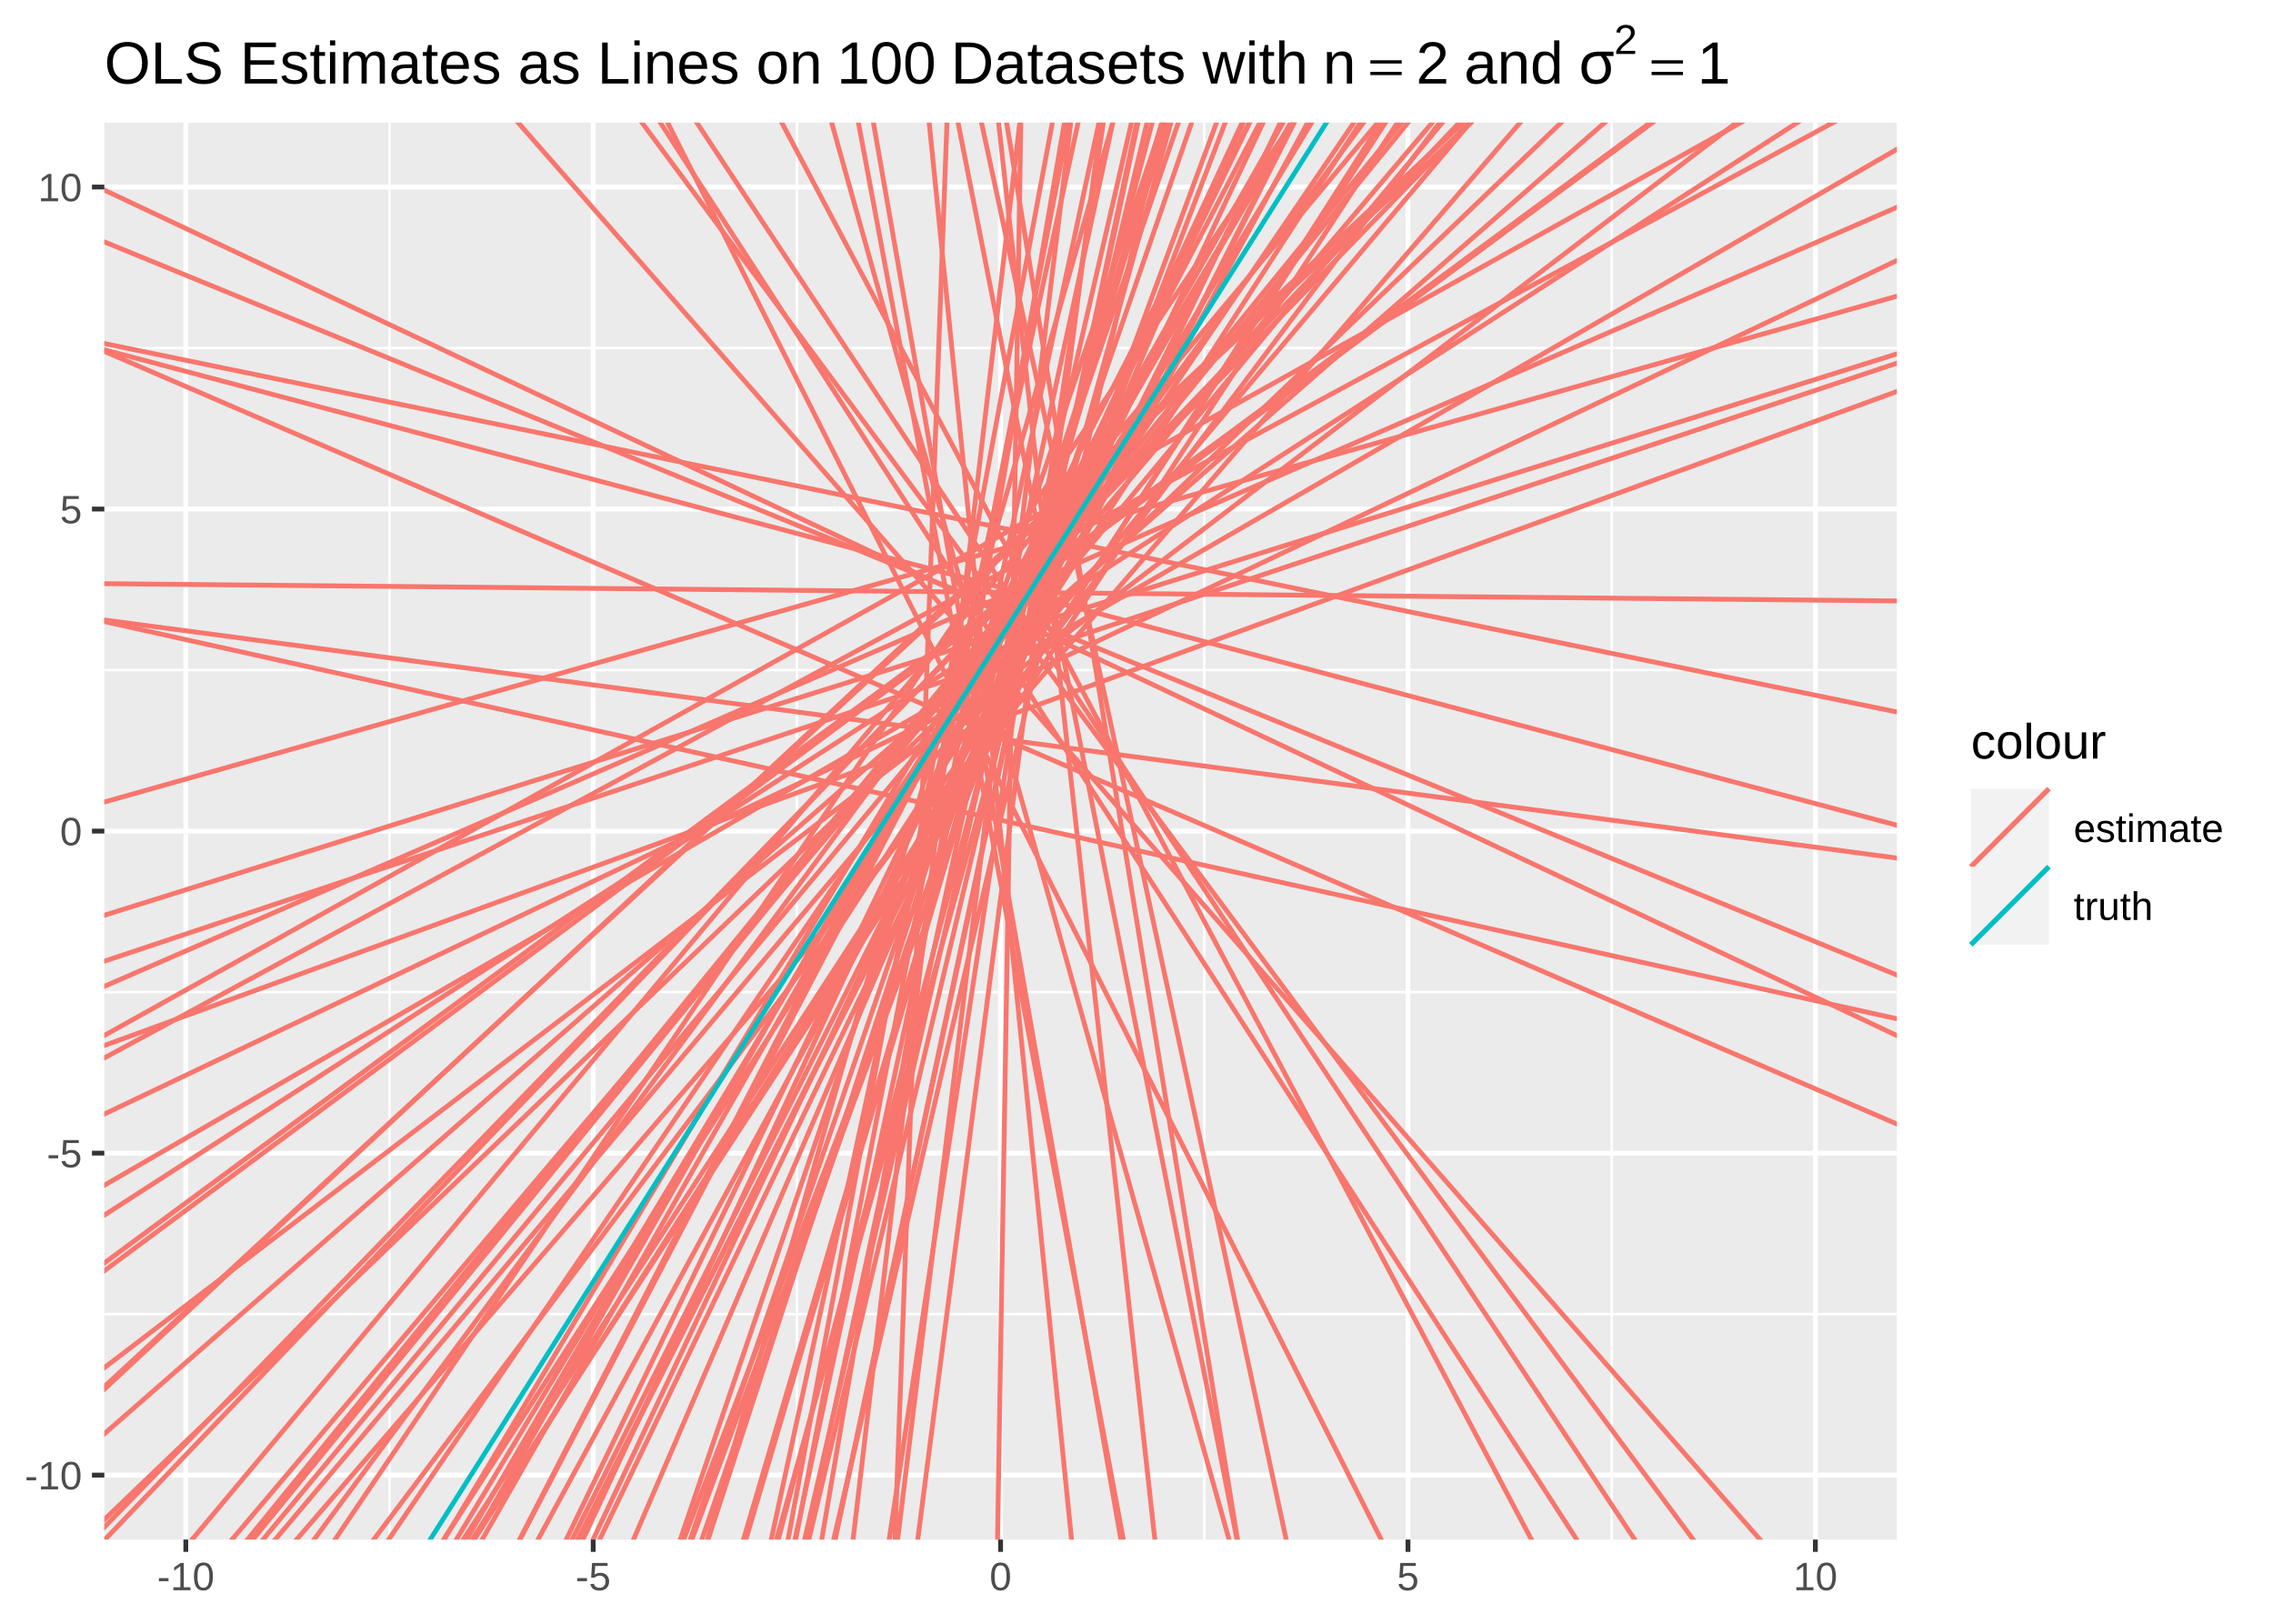
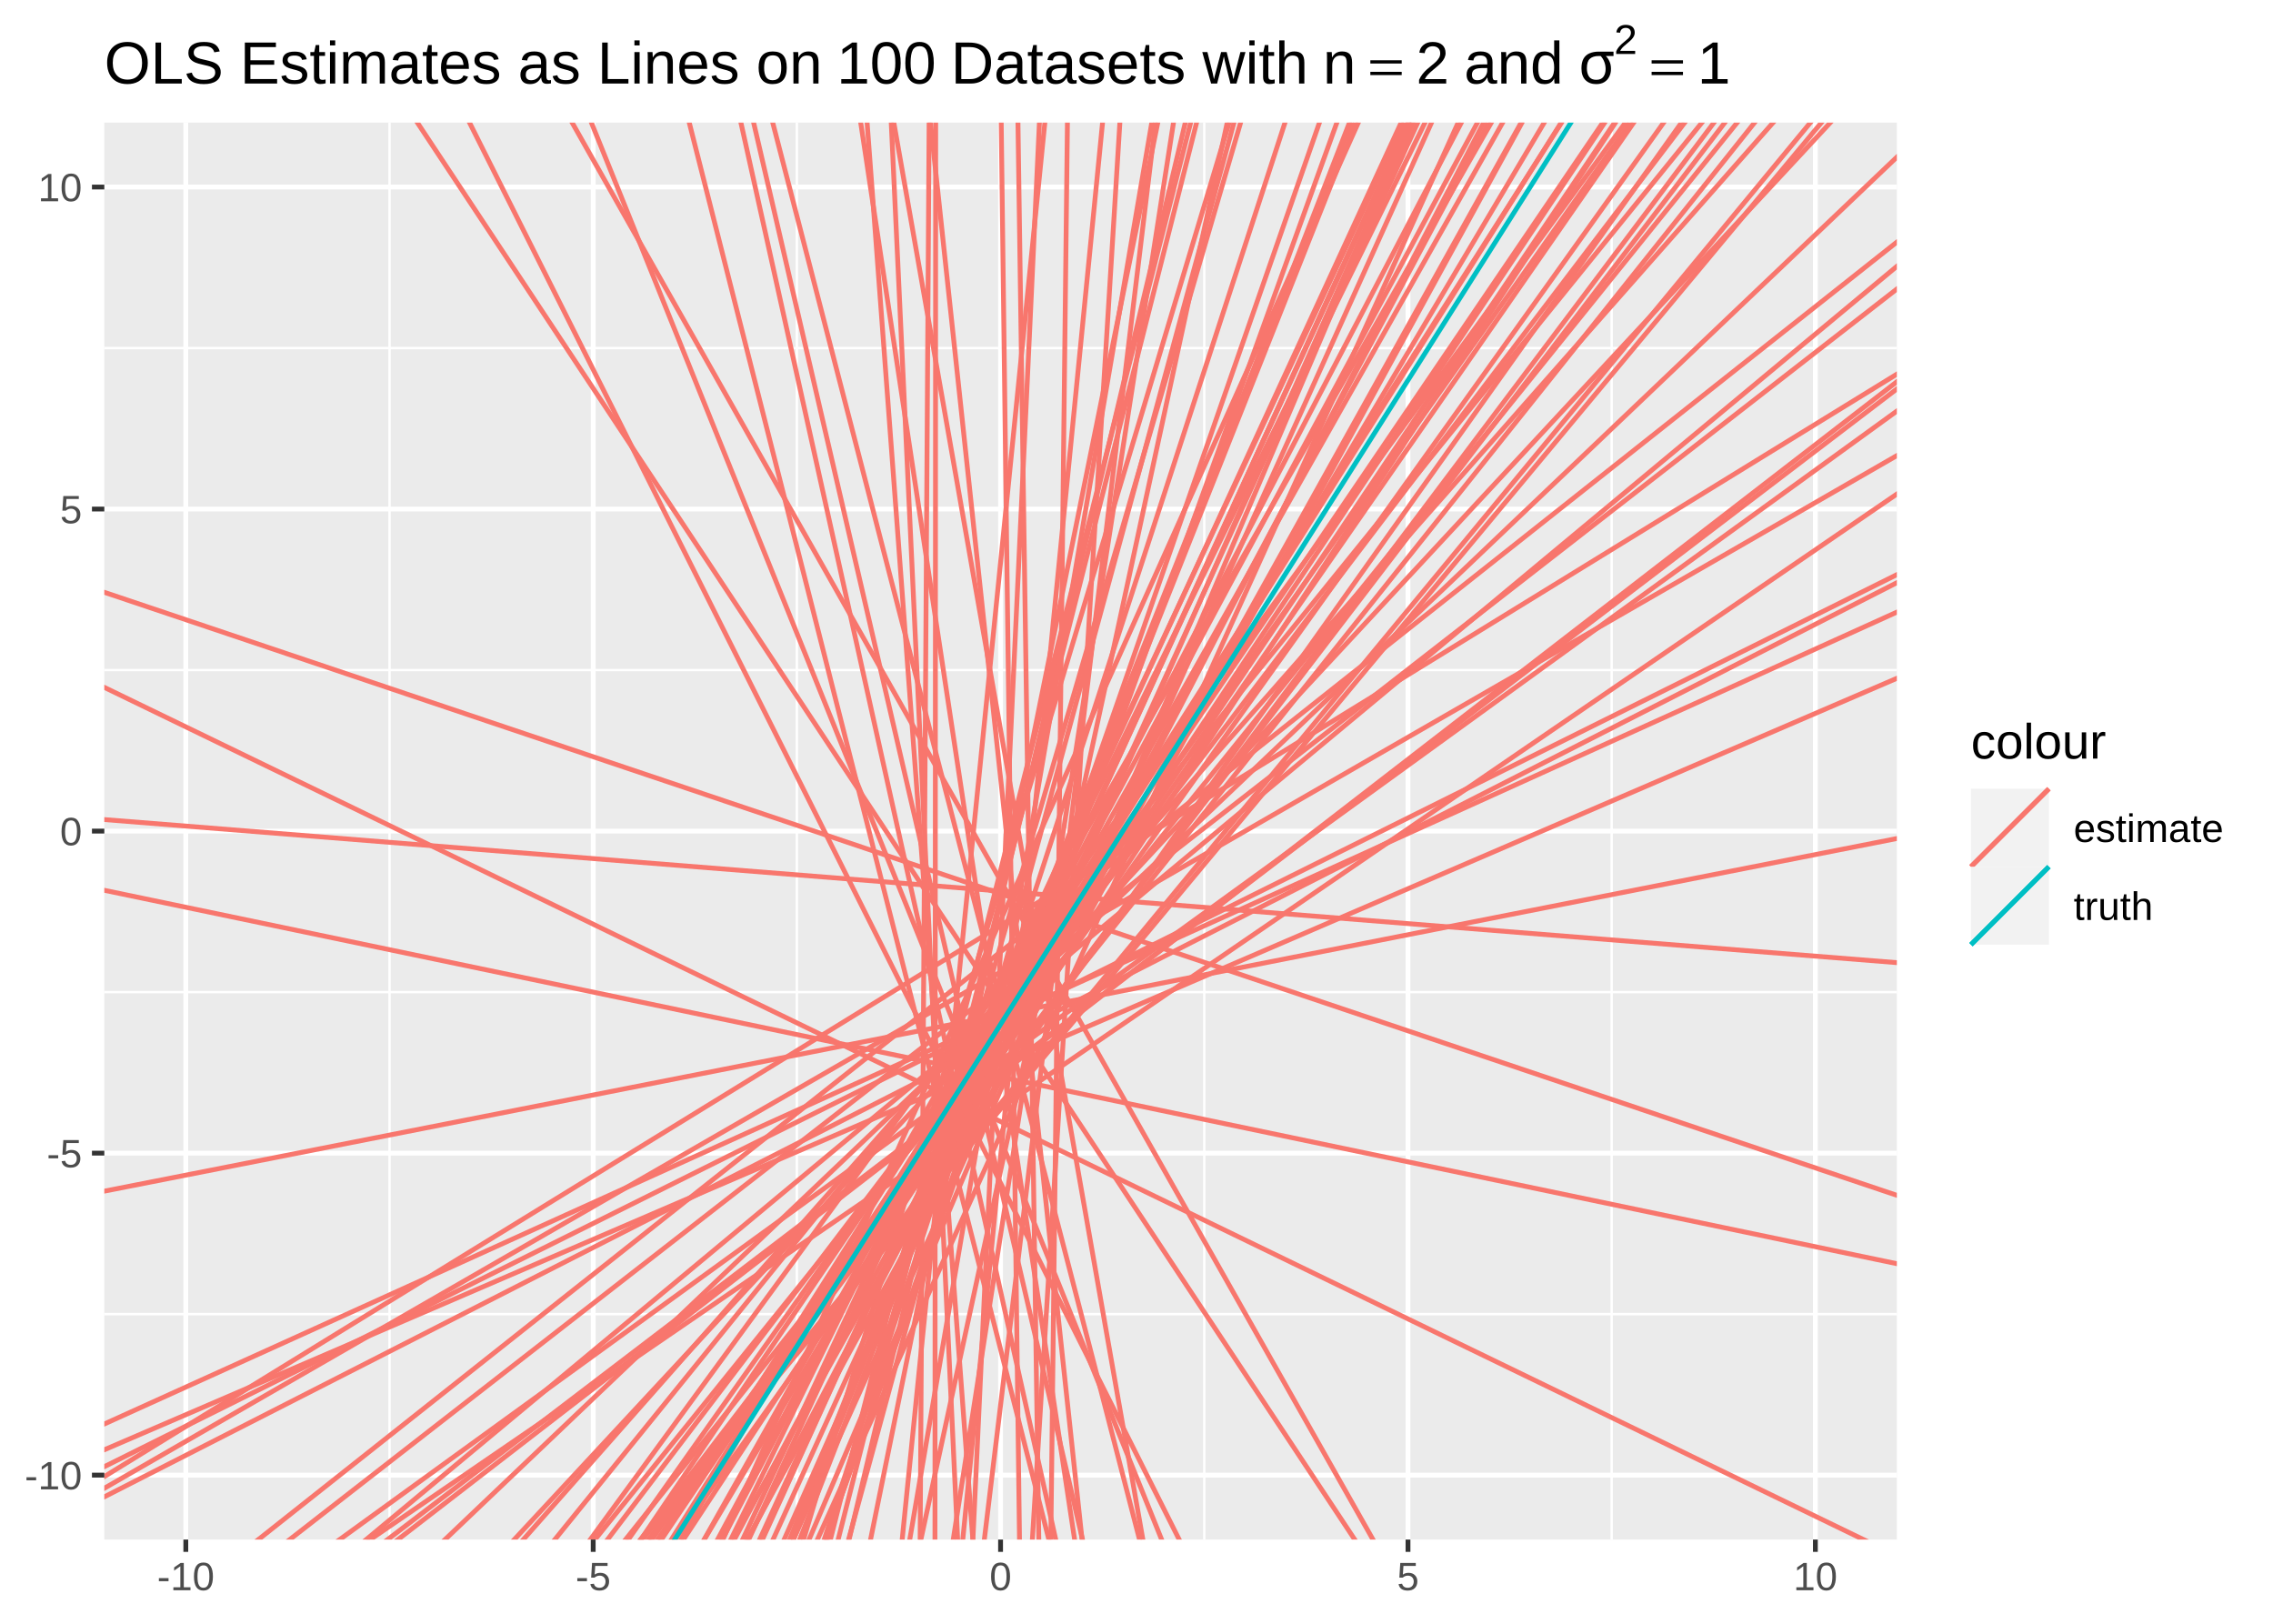
<svg xmlns="http://www.w3.org/2000/svg" class="svglite" width="504.00pt" height="360.00pt" viewBox="0 0 504.00 360.00">
  <defs>
    <style type="text/css">
    .svglite line, .svglite polyline, .svglite polygon, .svglite path, .svglite rect, .svglite circle {
      fill: none;
      stroke: #000000;
      stroke-linecap: round;
      stroke-linejoin: round;
      stroke-miterlimit: 10.00;
    }
    .svglite text {
      white-space: pre;
    }
  </style>
  </defs>
  <rect width="100%" height="100%" style="stroke: none; fill: #FFFFFF;" />
  <defs>
    <clipPath id="cpMC4wMHw1MDQuMDB8MC4wMHwzNjAuMDA=">
      <rect x="0.00" y="0.00" width="504.00" height="360.00" />
    </clipPath>
  </defs>
  <g clip-path="url(#cpMC4wMHw1MDQuMDB8MC4wMHwzNjAuMDA=)">
    <rect x="0" y="0" width="504.00" height="360.00" style="stroke-width: 1.07; stroke: #FFFFFF; fill: #FFFFFF;" />
  </g>
  <defs>
    <clipPath id="cpMjMuMTN8NDIwLjU5fDI3LjE5fDM0MS4zMw==">
      <rect x="23.13" y="27.19" width="397.46" height="314.14" />
    </clipPath>
  </defs>
  <g clip-path="url(#cpMjMuMTN8NDIwLjU5fDI3LjE5fDM0MS4zMw==)">
    <rect x="23.13" y="27.19" width="397.46" height="314.14" style="stroke-width: 1.07; stroke: none; fill: #EBEBEB;" />
    <polyline points="23.13,291.35 420.59,291.35 " style="stroke-width: 0.53; stroke: #FFFFFF; stroke-linecap: butt;" />
    <polyline points="23.13,219.96 420.59,219.96 " style="stroke-width: 0.53; stroke: #FFFFFF; stroke-linecap: butt;" />
    <polyline points="23.13,148.56 420.59,148.56 " style="stroke-width: 0.53; stroke: #FFFFFF; stroke-linecap: butt;" />
    <polyline points="23.13,77.17 420.59,77.17 " style="stroke-width: 0.53; stroke: #FFFFFF; stroke-linecap: butt;" />
    <polyline points="86.37,341.33 86.37,27.19 " style="stroke-width: 0.53; stroke: #FFFFFF; stroke-linecap: butt;" />
    <polyline points="176.70,341.33 176.70,27.19 " style="stroke-width: 0.53; stroke: #FFFFFF; stroke-linecap: butt;" />
    <polyline points="267.03,341.33 267.03,27.19 " style="stroke-width: 0.53; stroke: #FFFFFF; stroke-linecap: butt;" />
    <polyline points="357.36,341.33 357.36,27.19 " style="stroke-width: 0.53; stroke: #FFFFFF; stroke-linecap: butt;" />
    <polyline points="23.13,327.05 420.59,327.05 " style="stroke-width: 1.07; stroke: #FFFFFF; stroke-linecap: butt;" />
    <polyline points="23.13,255.66 420.59,255.66 " style="stroke-width: 1.07; stroke: #FFFFFF; stroke-linecap: butt;" />
    <polyline points="23.13,184.26 420.59,184.26 " style="stroke-width: 1.07; stroke: #FFFFFF; stroke-linecap: butt;" />
    <polyline points="23.13,112.86 420.59,112.86 " style="stroke-width: 1.07; stroke: #FFFFFF; stroke-linecap: butt;" />
    <polyline points="23.13,41.47 420.59,41.47 " style="stroke-width: 1.07; stroke: #FFFFFF; stroke-linecap: butt;" />
    <polyline points="41.20,341.33 41.20,27.19 " style="stroke-width: 1.07; stroke: #FFFFFF; stroke-linecap: butt;" />
    <polyline points="131.53,341.33 131.53,27.19 " style="stroke-width: 1.07; stroke: #FFFFFF; stroke-linecap: butt;" />
    <polyline points="221.86,341.33 221.86,27.19 " style="stroke-width: 1.07; stroke: #FFFFFF; stroke-linecap: butt;" />
    <polyline points="312.20,341.33 312.20,27.19 " style="stroke-width: 1.07; stroke: #FFFFFF; stroke-linecap: butt;" />
    <polyline points="402.53,341.33 402.53,27.19 " style="stroke-width: 1.07; stroke: #FFFFFF; stroke-linecap: butt;" />
-     <line x1="-59.27" y1="2376.00" x2="507.93" y2="-2016.00" style="stroke-width: 1.07; stroke: #F8766D; stroke-linecap: butt;" />
-     <line x1="-50.30" y1="2376.00" x2="466.58" y2="-2016.00" style="stroke-width: 1.07; stroke: #F8766D; stroke-linecap: butt;" />
-     <line x1="-374.33" y1="1335.83" x2="818.05" y2="-1023.74" style="stroke-width: 1.07; stroke: #F8766D; stroke-linecap: butt;" />
-     <line x1="-374.33" y1="2304.66" x2="818.05" y2="-1978.93" style="stroke-width: 1.07; stroke: #F8766D; stroke-linecap: butt;" />
-     <line x1="-374.33" y1="-5.52" x2="818.05" y2="239.54" style="stroke-width: 1.07; stroke: #F8766D; stroke-linecap: butt;" />
-     <line x1="-374.33" y1="1071.88" x2="818.05" y2="-770.93" style="stroke-width: 1.07; stroke: #F8766D; stroke-linecap: butt;" />
-     <line x1="-374.33" y1="747.49" x2="818.05" y2="-479.20" style="stroke-width: 1.07; stroke: #F8766D; stroke-linecap: butt;" />
-     <line x1="-3.94" y1="-2016.00" x2="480.49" y2="2376.00" style="stroke-width: 1.07; stroke: #F8766D; stroke-linecap: butt;" />
-     <line x1="-374.33" y1="1250.00" x2="818.05" y2="-944.94" style="stroke-width: 1.07; stroke: #F8766D; stroke-linecap: butt;" />
-     <line x1="-374.33" y1="1005.35" x2="818.05" y2="-759.53" style="stroke-width: 1.07; stroke: #F8766D; stroke-linecap: butt;" />
-     <line x1="-374.33" y1="861.06" x2="818.05" y2="-571.33" style="stroke-width: 1.07; stroke: #F8766D; stroke-linecap: butt;" />
-     <line x1="-374.33" y1="1397.30" x2="818.05" y2="-1084.69" style="stroke-width: 1.07; stroke: #F8766D; stroke-linecap: butt;" />
-     <line x1="-374.33" y1="1159.57" x2="818.05" y2="-882.58" style="stroke-width: 1.07; stroke: #F8766D; stroke-linecap: butt;" />
-     <line x1="-248.33" y1="2376.00" x2="687.33" y2="-2016.00" style="stroke-width: 1.07; stroke: #F8766D; stroke-linecap: butt;" />
-     <line x1="-374.33" y1="449.59" x2="818.05" y2="-195.50" style="stroke-width: 1.07; stroke: #F8766D; stroke-linecap: butt;" />
-     <line x1="-374.33" y1="-1009.93" x2="818.05" y2="1357.45" style="stroke-width: 1.07; stroke: #F8766D; stroke-linecap: butt;" />
-     <line x1="-374.33" y1="1129.54" x2="818.05" y2="-858.28" style="stroke-width: 1.07; stroke: #F8766D; stroke-linecap: butt;" />
-     <line x1="-374.33" y1="940.68" x2="818.05" y2="-669.02" style="stroke-width: 1.07; stroke: #F8766D; stroke-linecap: butt;" />
-     <line x1="-374.33" y1="678.42" x2="818.05" y2="-432.81" style="stroke-width: 1.07; stroke: #F8766D; stroke-linecap: butt;" />
-     <line x1="-374.33" y1="84.67" x2="818.05" y2="243.02" style="stroke-width: 1.07; stroke: #F8766D; stroke-linecap: butt;" />
-     <line x1="-374.33" y1="2198.25" x2="818.05" y2="-1969.98" style="stroke-width: 1.07; stroke: #F8766D; stroke-linecap: butt;" />
-     <line x1="-374.33" y1="573.20" x2="818.05" y2="-306.32" style="stroke-width: 1.07; stroke: #F8766D; stroke-linecap: butt;" />
-     <line x1="-374.33" y1="1291.77" x2="818.05" y2="-1023.26" style="stroke-width: 1.07; stroke: #F8766D; stroke-linecap: butt;" />
-     <line x1="-221.72" y1="-2016.00" x2="722.71" y2="2376.00" style="stroke-width: 1.07; stroke: #F8766D; stroke-linecap: butt;" />
-     <line x1="-374.33" y1="839.51" x2="818.05" y2="-585.27" style="stroke-width: 1.07; stroke: #F8766D; stroke-linecap: butt;" />
-     <line x1="-374.33" y1="1410.86" x2="818.05" y2="-1110.27" style="stroke-width: 1.07; stroke: #F8766D; stroke-linecap: butt;" />
-     <line x1="-269.71" y1="2376.00" x2="681.62" y2="-2016.00" style="stroke-width: 1.07; stroke: #F8766D; stroke-linecap: butt;" />
-     <line x1="-374.33" y1="1074.21" x2="818.05" y2="-757.62" style="stroke-width: 1.07; stroke: #F8766D; stroke-linecap: butt;" />
-     <line x1="-374.33" y1="49.74" x2="818.05" y2="313.94" style="stroke-width: 1.07; stroke: #F8766D; stroke-linecap: butt;" />
-     <line x1="-374.33" y1="949.06" x2="818.05" y2="-635.88" style="stroke-width: 1.07; stroke: #F8766D; stroke-linecap: butt;" />
-     <line x1="-110.39" y1="2376.00" x2="553.48" y2="-2016.00" style="stroke-width: 1.07; stroke: #F8766D; stroke-linecap: butt;" />
-     <line x1="-49.48" y1="2376.00" x2="486.98" y2="-2016.00" style="stroke-width: 1.07; stroke: #F8766D; stroke-linecap: butt;" />
-     <line x1="-374.33" y1="675.01" x2="818.05" y2="-427.69" style="stroke-width: 1.07; stroke: #F8766D; stroke-linecap: butt;" />
-     <line x1="-374.33" y1="-27.87" x2="818.05" y2="288.37" style="stroke-width: 1.07; stroke: #F8766D; stroke-linecap: butt;" />
-     <line x1="-374.33" y1="1874.03" x2="818.05" y2="-1574.57" style="stroke-width: 1.07; stroke: #F8766D; stroke-linecap: butt;" />
-     <line x1="-374.33" y1="492.47" x2="818.05" y2="-196.59" style="stroke-width: 1.07; stroke: #F8766D; stroke-linecap: butt;" />
-     <line x1="-261.45" y1="2376.00" x2="688.81" y2="-2016.00" style="stroke-width: 1.07; stroke: #F8766D; stroke-linecap: butt;" />
-     <line x1="-374.33" y1="857.49" x2="818.05" y2="-556.17" style="stroke-width: 1.07; stroke: #F8766D; stroke-linecap: butt;" />
-     <line x1="-374.33" y1="345.69" x2="818.05" y2="-52.07" style="stroke-width: 1.07; stroke: #F8766D; stroke-linecap: butt;" />
-     <line x1="-215.61" y1="2376.00" x2="630.65" y2="-2016.00" style="stroke-width: 1.07; stroke: #F8766D; stroke-linecap: butt;" />
-     <line x1="-374.33" y1="1717.16" x2="818.05" y2="-1402.17" style="stroke-width: 1.07; stroke: #F8766D; stroke-linecap: butt;" />
-     <line x1="-374.33" y1="-145.31" x2="818.05" y2="417.04" style="stroke-width: 1.07; stroke: #F8766D; stroke-linecap: butt;" />
-     <line x1="-374.33" y1="1872.29" x2="818.05" y2="-1589.05" style="stroke-width: 1.07; stroke: #F8766D; stroke-linecap: butt;" />
-     <line x1="-374.33" y1="1975.88" x2="818.05" y2="-1692.26" style="stroke-width: 1.07; stroke: #F8766D; stroke-linecap: butt;" />
-     <line x1="-374.33" y1="-93.40" x2="818.05" y2="420.50" style="stroke-width: 1.07; stroke: #F8766D; stroke-linecap: butt;" />
-     <line x1="-374.33" y1="1883.36" x2="818.05" y2="-1617.72" style="stroke-width: 1.07; stroke: #F8766D; stroke-linecap: butt;" />
-     <line x1="-374.33" y1="451.28" x2="818.05" y2="-213.82" style="stroke-width: 1.07; stroke: #F8766D; stroke-linecap: butt;" />
-     <line x1="-249.74" y1="2376.00" x2="689.07" y2="-2016.00" style="stroke-width: 1.07; stroke: #F8766D; stroke-linecap: butt;" />
-     <line x1="-374.33" y1="-669.17" x2="818.05" y2="937.87" style="stroke-width: 1.07; stroke: #F8766D; stroke-linecap: butt;" />
-     <line x1="-374.33" y1="525.89" x2="818.05" y2="-243.54" style="stroke-width: 1.07; stroke: #F8766D; stroke-linecap: butt;" />
-     <line x1="-204.85" y1="2376.00" x2="614.52" y2="-2016.00" style="stroke-width: 1.07; stroke: #F8766D; stroke-linecap: butt;" />
-     <line x1="-374.33" y1="576.49" x2="818.05" y2="-307.73" style="stroke-width: 1.07; stroke: #F8766D; stroke-linecap: butt;" />
-     <line x1="-364.41" y1="2376.00" x2="794.71" y2="-2016.00" style="stroke-width: 1.07; stroke: #F8766D; stroke-linecap: butt;" />
-     <line x1="-374.33" y1="1278.85" x2="818.05" y2="-1004.31" style="stroke-width: 1.07; stroke: #F8766D; stroke-linecap: butt;" />
-     <line x1="-290.99" y1="2376.00" x2="722.26" y2="-2016.00" style="stroke-width: 1.07; stroke: #F8766D; stroke-linecap: butt;" />
-     <line x1="-286.53" y1="2376.00" x2="731.00" y2="-2016.00" style="stroke-width: 1.07; stroke: #F8766D; stroke-linecap: butt;" />
-     <line x1="-374.33" y1="869.19" x2="818.05" y2="-593.22" style="stroke-width: 1.07; stroke: #F8766D; stroke-linecap: butt;" />
-     <line x1="-374.33" y1="868.16" x2="818.05" y2="-595.41" style="stroke-width: 1.07; stroke: #F8766D; stroke-linecap: butt;" />
-     <line x1="-374.33" y1="718.01" x2="818.05" y2="-425.28" style="stroke-width: 1.07; stroke: #F8766D; stroke-linecap: butt;" />
-     <line x1="-374.33" y1="1766.40" x2="818.05" y2="-1453.38" style="stroke-width: 1.07; stroke: #F8766D; stroke-linecap: butt;" />
-     <line x1="-374.33" y1="1537.50" x2="818.05" y2="-1233.06" style="stroke-width: 1.07; stroke: #F8766D; stroke-linecap: butt;" />
-     <line x1="-374.33" y1="-771.73" x2="818.05" y2="1029.60" style="stroke-width: 1.07; stroke: #F8766D; stroke-linecap: butt;" />
-     <line x1="-374.33" y1="327.39" x2="818.05" y2="-46.00" style="stroke-width: 1.07; stroke: #F8766D; stroke-linecap: butt;" />
-     <line x1="123.67" y1="2376.00" x2="285.05" y2="-2016.00" style="stroke-width: 1.07; stroke: #F8766D; stroke-linecap: butt;" />
-     <line x1="-189.79" y1="-2016.00" x2="674.82" y2="2376.00" style="stroke-width: 1.07; stroke: #F8766D; stroke-linecap: butt;" />
-     <line x1="-374.33" y1="1377.70" x2="818.05" y2="-1094.32" style="stroke-width: 1.07; stroke: #F8766D; stroke-linecap: butt;" />
-     <line x1="-260.32" y1="2376.00" x2="682.09" y2="-2016.00" style="stroke-width: 1.07; stroke: #F8766D; stroke-linecap: butt;" />
-     <line x1="-374.33" y1="665.21" x2="818.05" y2="-376.75" style="stroke-width: 1.07; stroke: #F8766D; stroke-linecap: butt;" />
-     <line x1="-374.33" y1="-777.94" x2="818.05" y2="1065.58" style="stroke-width: 1.07; stroke: #F8766D; stroke-linecap: butt;" />
-     <line x1="-374.33" y1="843.91" x2="818.05" y2="-563.58" style="stroke-width: 1.07; stroke: #F8766D; stroke-linecap: butt;" />
-     <line x1="-374.33" y1="289.97" x2="818.05" y2="-46.48" style="stroke-width: 1.07; stroke: #F8766D; stroke-linecap: butt;" />
-     <line x1="-109.73" y1="-2016.00" x2="605.95" y2="2376.00" style="stroke-width: 1.07; stroke: #F8766D; stroke-linecap: butt;" />
-     <line x1="-374.33" y1="1180.49" x2="818.05" y2="-906.79" style="stroke-width: 1.07; stroke: #F8766D; stroke-linecap: butt;" />
-     <line x1="-374.33" y1="1341.88" x2="818.05" y2="-1038.51" style="stroke-width: 1.07; stroke: #F8766D; stroke-linecap: butt;" />
-     <line x1="-374.33" y1="125.58" x2="818.05" y2="137.06" style="stroke-width: 1.07; stroke: #F8766D; stroke-linecap: butt;" />
-     <line x1="-163.19" y1="-2016.00" x2="603.90" y2="2376.00" style="stroke-width: 1.07; stroke: #F8766D; stroke-linecap: butt;" />
-     <line x1="0.77" y1="-2016.00" x2="442.00" y2="2376.00" style="stroke-width: 1.07; stroke: #F8766D; stroke-linecap: butt;" />
-     <line x1="-374.33" y1="436.23" x2="818.05" y2="-131.47" style="stroke-width: 1.07; stroke: #F8766D; stroke-linecap: butt;" />
-     <line x1="-374.33" y1="757.25" x2="818.05" y2="-490.06" style="stroke-width: 1.07; stroke: #F8766D; stroke-linecap: butt;" />
-     <line x1="-166.34" y1="2376.00" x2="586.02" y2="-2016.00" style="stroke-width: 1.07; stroke: #F8766D; stroke-linecap: butt;" />
-     <line x1="-374.33" y1="2167.38" x2="818.05" y2="-1870.84" style="stroke-width: 1.07; stroke: #F8766D; stroke-linecap: butt;" />
-     <line x1="-374.33" y1="-530.95" x2="818.05" y2="829.40" style="stroke-width: 1.07; stroke: #F8766D; stroke-linecap: butt;" />
-     <line x1="-374.33" y1="2165.60" x2="818.05" y2="-1864.73" style="stroke-width: 1.07; stroke: #F8766D; stroke-linecap: butt;" />
-     <line x1="-374.33" y1="1074.51" x2="818.05" y2="-750.70" style="stroke-width: 1.07; stroke: #F8766D; stroke-linecap: butt;" />
-     <line x1="-191.68" y1="-2016.00" x2="629.51" y2="2376.00" style="stroke-width: 1.07; stroke: #F8766D; stroke-linecap: butt;" />
-     <line x1="-374.33" y1="1423.77" x2="818.05" y2="-1139.19" style="stroke-width: 1.07; stroke: #F8766D; stroke-linecap: butt;" />
-     <line x1="-374.33" y1="1184.57" x2="818.05" y2="-904.69" style="stroke-width: 1.07; stroke: #F8766D; stroke-linecap: butt;" />
-     <line x1="-374.33" y1="1017.26" x2="818.05" y2="-732.91" style="stroke-width: 1.07; stroke: #F8766D; stroke-linecap: butt;" />
-     <line x1="-374.33" y1="1336.43" x2="818.05" y2="-1025.17" style="stroke-width: 1.07; stroke: #F8766D; stroke-linecap: butt;" />
-     <line x1="-374.33" y1="391.40" x2="818.05" y2="-126.75" style="stroke-width: 1.07; stroke: #F8766D; stroke-linecap: butt;" />
-     <line x1="187.75" y1="2376.00" x2="259.93" y2="-2016.00" style="stroke-width: 1.07; stroke: #F8766D; stroke-linecap: butt;" />
-     <line x1="-374.33" y1="1129.00" x2="818.05" y2="-846.11" style="stroke-width: 1.07; stroke: #F8766D; stroke-linecap: butt;" />
-     <line x1="-374.33" y1="-108.92" x2="818.05" y2="378.72" style="stroke-width: 1.07; stroke: #F8766D; stroke-linecap: butt;" />
-     <line x1="-374.33" y1="1090.74" x2="818.05" y2="-772.82" style="stroke-width: 1.07; stroke: #F8766D; stroke-linecap: butt;" />
-     <line x1="-374.33" y1="606.42" x2="818.05" y2="-303.12" style="stroke-width: 1.07; stroke: #F8766D; stroke-linecap: butt;" />
-     <line x1="-374.33" y1="-1964.76" x2="818.05" y2="2286.20" style="stroke-width: 1.07; stroke: #F8766D; stroke-linecap: butt;" />
-     <line x1="-374.33" y1="850.93" x2="818.05" y2="-529.77" style="stroke-width: 1.07; stroke: #F8766D; stroke-linecap: butt;" />
-     <line x1="-374.33" y1="-1007.85" x2="818.05" y2="1245.61" style="stroke-width: 1.07; stroke: #F8766D; stroke-linecap: butt;" />
-     <line x1="-374.33" y1="376.80" x2="818.05" y2="-58.20" style="stroke-width: 1.07; stroke: #F8766D; stroke-linecap: butt;" />
-     <line x1="-306.36" y1="2376.00" x2="742.07" y2="-2016.00" style="stroke-width: 1.07; stroke: #F8766D; stroke-linecap: butt;" />
-     <line x1="-374.33" y1="1083.85" x2="818.05" y2="-801.01" style="stroke-width: 1.07; stroke: #00BFC4; stroke-linecap: butt;" />
+     <line x1="-374.33" y1="495.71" x2="818.05" y2="-44.28" style="stroke-width: 1.07; stroke: #F8766D; stroke-linecap: butt;" />
+     <line x1="-374.33" y1="-40.12" x2="818.05" y2="537.44" style="stroke-width: 1.07; stroke: #F8766D; stroke-linecap: butt;" />
+     <line x1="-374.33" y1="966.63" x2="818.05" y2="-477.36" style="stroke-width: 1.07; stroke: #F8766D; stroke-linecap: butt;" />
+     <line x1="-374.33" y1="962.31" x2="818.05" y2="-470.53" style="stroke-width: 1.07; stroke: #F8766D; stroke-linecap: butt;" />
+     <line x1="120.22" y1="2376.00" x2="326.38" y2="-2016.00" style="stroke-width: 1.07; stroke: #F8766D; stroke-linecap: butt;" />
+     <line x1="-374.33" y1="149.99" x2="818.05" y2="245.15" style="stroke-width: 1.07; stroke: #F8766D; stroke-linecap: butt;" />
+     <line x1="-374.33" y1="1569.76" x2="818.05" y2="-1066.71" style="stroke-width: 1.07; stroke: #F8766D; stroke-linecap: butt;" />
+     <line x1="-294.56" y1="2376.00" x2="747.67" y2="-2016.00" style="stroke-width: 1.07; stroke: #F8766D; stroke-linecap: butt;" />
+     <line x1="-374.33" y1="897.22" x2="818.05" y2="-454.48" style="stroke-width: 1.07; stroke: #F8766D; stroke-linecap: butt;" />
+     <line x1="-374.33" y1="2054.34" x2="818.05" y2="-1612.13" style="stroke-width: 1.07; stroke: #F8766D; stroke-linecap: butt;" />
+     <line x1="-4.85" y1="2376.00" x2="437.43" y2="-2016.00" style="stroke-width: 1.07; stroke: #F8766D; stroke-linecap: butt;" />
+     <line x1="-160.97" y1="-2016.00" x2="611.08" y2="2376.00" style="stroke-width: 1.07; stroke: #F8766D; stroke-linecap: butt;" />
+     <line x1="-117.64" y1="-2016.00" x2="545.48" y2="2376.00" style="stroke-width: 1.07; stroke: #F8766D; stroke-linecap: butt;" />
+     <line x1="-374.33" y1="1140.69" x2="818.05" y2="-671.80" style="stroke-width: 1.07; stroke: #F8766D; stroke-linecap: butt;" />
+     <line x1="-374.33" y1="1101.91" x2="818.05" y2="-654.21" style="stroke-width: 1.07; stroke: #F8766D; stroke-linecap: butt;" />
+     <line x1="-374.33" y1="1436.11" x2="818.05" y2="-997.58" style="stroke-width: 1.07; stroke: #F8766D; stroke-linecap: butt;" />
+     <line x1="-374.33" y1="1078.99" x2="818.05" y2="-599.54" style="stroke-width: 1.07; stroke: #F8766D; stroke-linecap: butt;" />
+     <line x1="-145.86" y1="2376.00" x2="604.43" y2="-2016.00" style="stroke-width: 1.07; stroke: #F8766D; stroke-linecap: butt;" />
+     <line x1="-374.33" y1="1514.73" x2="818.05" y2="-1074.59" style="stroke-width: 1.07; stroke: #F8766D; stroke-linecap: butt;" />
+     <line x1="-374.33" y1="342.27" x2="818.05" y2="107.73" style="stroke-width: 1.07; stroke: #F8766D; stroke-linecap: butt;" />
+     <line x1="-374.33" y1="1236.17" x2="818.05" y2="-775.13" style="stroke-width: 1.07; stroke: #F8766D; stroke-linecap: butt;" />
+     <line x1="-374.33" y1="1067.55" x2="818.05" y2="-618.30" style="stroke-width: 1.07; stroke: #F8766D; stroke-linecap: butt;" />
+     <line x1="-235.74" y1="2376.00" x2="713.89" y2="-2016.00" style="stroke-width: 1.07; stroke: #F8766D; stroke-linecap: butt;" />
+     <line x1="-374.33" y1="534.54" x2="818.05" y2="-73.48" style="stroke-width: 1.07; stroke: #F8766D; stroke-linecap: butt;" />
+     <line x1="-374.33" y1="1886.14" x2="818.05" y2="-1418.44" style="stroke-width: 1.07; stroke: #F8766D; stroke-linecap: butt;" />
+     <line x1="-333.24" y1="2376.00" x2="783.54" y2="-2016.00" style="stroke-width: 1.07; stroke: #F8766D; stroke-linecap: butt;" />
+     <line x1="-365.25" y1="2376.00" x2="818.05" y2="-1974.52" style="stroke-width: 1.07; stroke: #F8766D; stroke-linecap: butt;" />
+     <line x1="-374.33" y1="683.08" x2="818.05" y2="-261.02" style="stroke-width: 1.07; stroke: #F8766D; stroke-linecap: butt;" />
+     <line x1="-374.33" y1="1350.45" x2="818.05" y2="-889.54" style="stroke-width: 1.07; stroke: #F8766D; stroke-linecap: butt;" />
+     <line x1="-374.33" y1="1763.05" x2="818.05" y2="-1309.93" style="stroke-width: 1.07; stroke: #F8766D; stroke-linecap: butt;" />
+     <line x1="-374.33" y1="1032.85" x2="818.05" y2="-599.22" style="stroke-width: 1.07; stroke: #F8766D; stroke-linecap: butt;" />
+     <line x1="-374.33" y1="1525.54" x2="818.05" y2="-1076.03" style="stroke-width: 1.07; stroke: #F8766D; stroke-linecap: butt;" />
+     <line x1="-374.33" y1="1119.38" x2="818.05" y2="-664.25" style="stroke-width: 1.07; stroke: #F8766D; stroke-linecap: butt;" />
+     <line x1="-374.33" y1="1540.70" x2="818.05" y2="-1079.77" style="stroke-width: 1.07; stroke: #F8766D; stroke-linecap: butt;" />
+     <line x1="-374.33" y1="791.68" x2="818.05" y2="-343.58" style="stroke-width: 1.07; stroke: #F8766D; stroke-linecap: butt;" />
+     <line x1="-374.33" y1="1016.35" x2="818.05" y2="-542.18" style="stroke-width: 1.07; stroke: #F8766D; stroke-linecap: butt;" />
+     <line x1="-365.76" y1="-2016.00" x2="748.99" y2="2376.00" style="stroke-width: 1.07; stroke: #F8766D; stroke-linecap: butt;" />
+     <line x1="-357.62" y1="-2016.00" x2="779.42" y2="2376.00" style="stroke-width: 1.07; stroke: #F8766D; stroke-linecap: butt;" />
+     <line x1="195.64" y1="-2016.00" x2="260.29" y2="2376.00" style="stroke-width: 1.07; stroke: #F8766D; stroke-linecap: butt;" />
+     <line x1="-328.93" y1="2376.00" x2="782.26" y2="-2016.00" style="stroke-width: 1.07; stroke: #F8766D; stroke-linecap: butt;" />
+     <line x1="-374.33" y1="1259.73" x2="818.05" y2="-824.88" style="stroke-width: 1.07; stroke: #F8766D; stroke-linecap: butt;" />
+     <line x1="-374.33" y1="1531.47" x2="818.05" y2="-1080.62" style="stroke-width: 1.07; stroke: #F8766D; stroke-linecap: butt;" />
+     <line x1="-374.33" y1="682.56" x2="818.05" y2="-245.16" style="stroke-width: 1.07; stroke: #F8766D; stroke-linecap: butt;" />
+     <line x1="206.28" y1="2376.00" x2="208.51" y2="-2016.00" style="stroke-width: 1.07; stroke: #F8766D; stroke-linecap: butt;" />
+     <line x1="-374.33" y1="571.79" x2="818.05" y2="-161.46" style="stroke-width: 1.07; stroke: #F8766D; stroke-linecap: butt;" />
+     <line x1="-374.33" y1="1578.14" x2="818.05" y2="-1112.01" style="stroke-width: 1.07; stroke: #F8766D; stroke-linecap: butt;" />
+     <line x1="-374.33" y1="1282.53" x2="818.05" y2="-833.10" style="stroke-width: 1.07; stroke: #F8766D; stroke-linecap: butt;" />
+     <line x1="-374.33" y1="1533.37" x2="818.05" y2="-1125.26" style="stroke-width: 1.07; stroke: #F8766D; stroke-linecap: butt;" />
+     <line x1="-374.33" y1="2253.25" x2="818.05" y2="-1833.99" style="stroke-width: 1.07; stroke: #F8766D; stroke-linecap: butt;" />
+     <line x1="-374.33" y1="1942.88" x2="818.05" y2="-1482.30" style="stroke-width: 1.07; stroke: #F8766D; stroke-linecap: butt;" />
+     <line x1="-374.33" y1="492.47" x2="818.05" y2="-20.65" style="stroke-width: 1.07; stroke: #F8766D; stroke-linecap: butt;" />
+     <line x1="101.87" y1="-2016.00" x2="307.69" y2="2376.00" style="stroke-width: 1.07; stroke: #F8766D; stroke-linecap: butt;" />
+     <line x1="-374.33" y1="1030.19" x2="818.05" y2="-555.20" style="stroke-width: 1.07; stroke: #F8766D; stroke-linecap: butt;" />
+     <line x1="191.15" y1="2376.00" x2="218.95" y2="-2016.00" style="stroke-width: 1.07; stroke: #F8766D; stroke-linecap: butt;" />
+     <line x1="-374.33" y1="558.91" x2="818.05" y2="-127.93" style="stroke-width: 1.07; stroke: #F8766D; stroke-linecap: butt;" />
+     <line x1="39.80" y1="-2016.00" x2="367.54" y2="2376.00" style="stroke-width: 1.07; stroke: #F8766D; stroke-linecap: butt;" />
+     <line x1="-374.33" y1="867.07" x2="818.05" y2="-416.57" style="stroke-width: 1.07; stroke: #F8766D; stroke-linecap: butt;" />
+     <line x1="-374.33" y1="-1228.66" x2="818.05" y2="1733.87" style="stroke-width: 1.07; stroke: #F8766D; stroke-linecap: butt;" />
+     <line x1="209.19" y1="2376.00" x2="260.60" y2="-2016.00" style="stroke-width: 1.07; stroke: #F8766D; stroke-linecap: butt;" />
+     <line x1="-374.33" y1="1067.81" x2="818.05" y2="-601.72" style="stroke-width: 1.07; stroke: #F8766D; stroke-linecap: butt;" />
+     <line x1="-374.33" y1="1728.33" x2="818.05" y2="-1276.99" style="stroke-width: 1.07; stroke: #F8766D; stroke-linecap: butt;" />
+     <line x1="-374.33" y1="-678.48" x2="818.05" y2="1123.77" style="stroke-width: 1.07; stroke: #F8766D; stroke-linecap: butt;" />
+     <line x1="-104.96" y1="2376.00" x2="577.85" y2="-2016.00" style="stroke-width: 1.07; stroke: #F8766D; stroke-linecap: butt;" />
+     <line x1="-374.33" y1="2180.46" x2="818.05" y2="-1788.61" style="stroke-width: 1.07; stroke: #F8766D; stroke-linecap: butt;" />
+     <line x1="-374.33" y1="1010.86" x2="818.05" y2="-557.44" style="stroke-width: 1.07; stroke: #F8766D; stroke-linecap: butt;" />
+     <line x1="-374.33" y1="1335.88" x2="818.05" y2="-887.21" style="stroke-width: 1.07; stroke: #F8766D; stroke-linecap: butt;" />
+     <line x1="-374.33" y1="1089.46" x2="818.05" y2="-630.16" style="stroke-width: 1.07; stroke: #F8766D; stroke-linecap: butt;" />
+     <line x1="-374.33" y1="1727.33" x2="818.05" y2="-1280.59" style="stroke-width: 1.07; stroke: #F8766D; stroke-linecap: butt;" />
+     <line x1="-374.33" y1="114.60" x2="818.05" y2="362.96" style="stroke-width: 1.07; stroke: #F8766D; stroke-linecap: butt;" />
+     <line x1="-374.33" y1="653.88" x2="818.05" y2="-162.63" style="stroke-width: 1.07; stroke: #F8766D; stroke-linecap: butt;" />
+     <line x1="-374.33" y1="1174.33" x2="818.05" y2="-724.12" style="stroke-width: 1.07; stroke: #F8766D; stroke-linecap: butt;" />
+     <line x1="-219.47" y1="2376.00" x2="670.95" y2="-2016.00" style="stroke-width: 1.07; stroke: #F8766D; stroke-linecap: butt;" />
+     <line x1="-374.33" y1="1562.85" x2="818.05" y2="-1084.21" style="stroke-width: 1.07; stroke: #F8766D; stroke-linecap: butt;" />
+     <line x1="-374.33" y1="985.12" x2="818.05" y2="-511.16" style="stroke-width: 1.07; stroke: #F8766D; stroke-linecap: butt;" />
+     <line x1="195.64" y1="-2016.00" x2="252.31" y2="2376.00" style="stroke-width: 1.07; stroke: #F8766D; stroke-linecap: butt;" />
+     <line x1="-374.33" y1="1640.44" x2="818.05" y2="-1157.02" style="stroke-width: 1.07; stroke: #F8766D; stroke-linecap: butt;" />
+     <line x1="-374.33" y1="1381.24" x2="818.05" y2="-914.41" style="stroke-width: 1.07; stroke: #F8766D; stroke-linecap: butt;" />
+     <line x1="-374.33" y1="-2.38" x2="818.05" y2="398.71" style="stroke-width: 1.07; stroke: #F8766D; stroke-linecap: butt;" />
+     <line x1="-374.33" y1="-859.52" x2="818.05" y2="1250.02" style="stroke-width: 1.07; stroke: #F8766D; stroke-linecap: butt;" />
+     <line x1="-374.33" y1="698.60" x2="818.05" y2="-222.34" style="stroke-width: 1.07; stroke: #F8766D; stroke-linecap: butt;" />
+     <line x1="-374.33" y1="955.64" x2="818.05" y2="-517.12" style="stroke-width: 1.07; stroke: #F8766D; stroke-linecap: butt;" />
+     <line x1="-374.33" y1="1533.68" x2="818.05" y2="-1082.74" style="stroke-width: 1.07; stroke: #F8766D; stroke-linecap: butt;" />
+     <line x1="-374.33" y1="1495.82" x2="818.05" y2="-1058.13" style="stroke-width: 1.07; stroke: #F8766D; stroke-linecap: butt;" />
+     <line x1="-374.33" y1="1365.92" x2="818.05" y2="-919.84" style="stroke-width: 1.07; stroke: #F8766D; stroke-linecap: butt;" />
+     <line x1="-374.33" y1="969.33" x2="818.05" y2="-509.76" style="stroke-width: 1.07; stroke: #F8766D; stroke-linecap: butt;" />
+     <line x1="-374.33" y1="692.19" x2="818.05" y2="-216.74" style="stroke-width: 1.07; stroke: #F8766D; stroke-linecap: butt;" />
+     <line x1="-374.33" y1="522.94" x2="818.05" y2="-70.36" style="stroke-width: 1.07; stroke: #F8766D; stroke-linecap: butt;" />
+     <line x1="-374.33" y1="720.20" x2="818.05" y2="-271.52" style="stroke-width: 1.07; stroke: #F8766D; stroke-linecap: butt;" />
+     <line x1="-374.33" y1="1115.79" x2="818.05" y2="-656.68" style="stroke-width: 1.07; stroke: #F8766D; stroke-linecap: butt;" />
+     <line x1="12.77" y1="2376.00" x2="446.03" y2="-2016.00" style="stroke-width: 1.07; stroke: #F8766D; stroke-linecap: butt;" />
+     <line x1="-307.21" y1="-2016.00" x2="712.37" y2="2376.00" style="stroke-width: 1.07; stroke: #F8766D; stroke-linecap: butt;" />
+     <line x1="-289.72" y1="-2016.00" x2="686.20" y2="2376.00" style="stroke-width: 1.07; stroke: #F8766D; stroke-linecap: butt;" />
+     <line x1="-374.33" y1="667.15" x2="818.05" y2="-196.86" style="stroke-width: 1.07; stroke: #F8766D; stroke-linecap: butt;" />
+     <line x1="-374.33" y1="1306.34" x2="818.05" y2="-837.01" style="stroke-width: 1.07; stroke: #F8766D; stroke-linecap: butt;" />
+     <line x1="-374.33" y1="1160.29" x2="818.05" y2="-714.72" style="stroke-width: 1.07; stroke: #F8766D; stroke-linecap: butt;" />
+     <line x1="-374.33" y1="-928.00" x2="818.05" y2="1452.54" style="stroke-width: 1.07; stroke: #F8766D; stroke-linecap: butt;" />
+     <line x1="-374.33" y1="1328.52" x2="818.05" y2="-851.39" style="stroke-width: 1.07; stroke: #F8766D; stroke-linecap: butt;" />
+     <line x1="-27.47" y1="2376.00" x2="502.96" y2="-2016.00" style="stroke-width: 1.07; stroke: #F8766D; stroke-linecap: butt;" />
+     <line x1="103.25" y1="2376.00" x2="374.50" y2="-2016.00" style="stroke-width: 1.07; stroke: #F8766D; stroke-linecap: butt;" />
+     <line x1="-12.27" y1="-2016.00" x2="457.60" y2="2376.00" style="stroke-width: 1.07; stroke: #F8766D; stroke-linecap: butt;" />
+     <line x1="-374.33" y1="1169.52" x2="818.05" y2="-715.33" style="stroke-width: 1.07; stroke: #00BFC4; stroke-linecap: butt;" />
  </g>
  <g clip-path="url(#cpMC4wMHw1MDQuMDB8MC4wMHwzNjAuMDA=)">
    <text x="18.20" y="330.21" text-anchor="end" style="font-size: 8.80px;fill: #4D4D4D; font-family: &quot;Arial&quot;;" textLength="12.72px" lengthAdjust="spacingAndGlyphs">-10</text>
    <text x="18.20" y="258.81" text-anchor="end" style="font-size: 8.80px;fill: #4D4D4D; font-family: &quot;Arial&quot;;" textLength="7.83px" lengthAdjust="spacingAndGlyphs">-5</text>
    <text x="18.20" y="187.41" text-anchor="end" style="font-size: 8.80px;fill: #4D4D4D; font-family: &quot;Arial&quot;;" textLength="4.90px" lengthAdjust="spacingAndGlyphs">0</text>
    <text x="18.20" y="116.02" text-anchor="end" style="font-size: 8.80px;fill: #4D4D4D; font-family: &quot;Arial&quot;;" textLength="4.90px" lengthAdjust="spacingAndGlyphs">5</text>
    <text x="18.20" y="44.62" text-anchor="end" style="font-size: 8.80px;fill: #4D4D4D; font-family: &quot;Arial&quot;;" textLength="9.79px" lengthAdjust="spacingAndGlyphs">10</text>
    <polyline points="20.39,327.05 23.13,327.05 " style="stroke-width: 1.07; stroke: #333333; stroke-linecap: butt;" />
    <polyline points="20.39,255.66 23.13,255.66 " style="stroke-width: 1.07; stroke: #333333; stroke-linecap: butt;" />
    <polyline points="20.39,184.26 23.13,184.26 " style="stroke-width: 1.07; stroke: #333333; stroke-linecap: butt;" />
    <polyline points="20.39,112.86 23.13,112.86 " style="stroke-width: 1.07; stroke: #333333; stroke-linecap: butt;" />
    <polyline points="20.39,41.47 23.13,41.47 " style="stroke-width: 1.07; stroke: #333333; stroke-linecap: butt;" />
    <polyline points="41.20,344.07 41.20,341.33 " style="stroke-width: 1.07; stroke: #333333; stroke-linecap: butt;" />
    <polyline points="131.53,344.07 131.53,341.33 " style="stroke-width: 1.07; stroke: #333333; stroke-linecap: butt;" />
    <polyline points="221.86,344.07 221.86,341.33 " style="stroke-width: 1.07; stroke: #333333; stroke-linecap: butt;" />
    <polyline points="312.20,344.07 312.20,341.33 " style="stroke-width: 1.07; stroke: #333333; stroke-linecap: butt;" />
    <polyline points="402.53,344.07 402.53,341.33 " style="stroke-width: 1.07; stroke: #333333; stroke-linecap: butt;" />
    <text x="41.20" y="352.57" text-anchor="middle" style="font-size: 8.80px;fill: #4D4D4D; font-family: &quot;Arial&quot;;" textLength="12.72px" lengthAdjust="spacingAndGlyphs">-10</text>
    <text x="131.53" y="352.57" text-anchor="middle" style="font-size: 8.80px;fill: #4D4D4D; font-family: &quot;Arial&quot;;" textLength="7.83px" lengthAdjust="spacingAndGlyphs">-5</text>
    <text x="221.86" y="352.57" text-anchor="middle" style="font-size: 8.80px;fill: #4D4D4D; font-family: &quot;Arial&quot;;" textLength="4.90px" lengthAdjust="spacingAndGlyphs">0</text>
    <text x="312.20" y="352.57" text-anchor="middle" style="font-size: 8.80px;fill: #4D4D4D; font-family: &quot;Arial&quot;;" textLength="4.90px" lengthAdjust="spacingAndGlyphs">5</text>
    <text x="402.53" y="352.57" text-anchor="middle" style="font-size: 8.80px;fill: #4D4D4D; font-family: &quot;Arial&quot;;" textLength="9.79px" lengthAdjust="spacingAndGlyphs">10</text>
    <rect x="431.55" y="153.60" width="66.97" height="61.32" style="stroke-width: 1.07; stroke: none; fill: #FFFFFF;" />
    <text x="437.03" y="168.19" style="font-size: 11.00px; font-family: &quot;Arial&quot;;" textLength="29.97px" lengthAdjust="spacingAndGlyphs">colour</text>
    <rect x="437.03" y="174.88" width="17.28" height="17.28" style="stroke-width: 1.07; stroke: none; fill: #F2F2F2;" />
    <line x1="437.03" y1="192.16" x2="454.31" y2="174.88" style="stroke-width: 1.07; stroke: #F8766D; stroke-linecap: butt;" />
    <line x1="437.03" y1="192.16" x2="454.31" y2="174.88" style="stroke-width: 1.07; stroke: #F8766D; stroke-linecap: butt;" />
    <rect x="437.03" y="192.16" width="17.28" height="17.28" style="stroke-width: 1.07; stroke: none; fill: #F2F2F2;" />
    <line x1="437.03" y1="209.44" x2="454.31" y2="192.16" style="stroke-width: 1.07; stroke: #00BFC4; stroke-linecap: butt;" />
    <line x1="437.03" y1="209.44" x2="454.31" y2="192.16" style="stroke-width: 1.07; stroke: #00BFC4; stroke-linecap: butt;" />
    <text x="459.79" y="186.68" style="font-size: 8.80px; font-family: &quot;Arial&quot;;" textLength="33.25px" lengthAdjust="spacingAndGlyphs">estimate</text>
    <text x="459.79" y="203.96" style="font-size: 8.80px; font-family: &quot;Arial&quot;;" textLength="17.60px" lengthAdjust="spacingAndGlyphs">truth</text>
    <text x="23.13" y="18.52" style="font-size: 13.20px; font-family: &quot;Arial&quot;;" textLength="159.11px" lengthAdjust="spacingAndGlyphs">OLS Estimates as Lines on</text>
    <text x="182.24" y="18.52" style="font-size: 13.20px; font-family: &quot;Symbol&quot;;" textLength="3.30px" lengthAdjust="spacingAndGlyphs"> </text>
    <text x="185.54" y="18.52" style="font-size: 13.20px; font-family: &quot;Arial&quot;;" textLength="22.01px" lengthAdjust="spacingAndGlyphs">100</text>
    <text x="207.55" y="18.52" style="font-size: 13.20px; font-family: &quot;Symbol&quot;;" textLength="3.30px" lengthAdjust="spacingAndGlyphs"> </text>
    <text x="210.84" y="18.52" style="font-size: 13.20px; font-family: &quot;Arial&quot;;" textLength="79.18px" lengthAdjust="spacingAndGlyphs">Datasets with</text>
    <text x="290.02" y="18.52" style="font-size: 13.20px; font-family: &quot;Symbol&quot;;" textLength="3.30px" lengthAdjust="spacingAndGlyphs"> </text>
    <text x="293.32" y="18.52" style="font-size: 13.20px; font-family: &quot;Arial&quot;;" textLength="7.34px" lengthAdjust="spacingAndGlyphs">n</text>
    <text x="303.71" y="18.52" style="font-size: 13.20px; font-family: &quot;Symbol&quot;;" textLength="7.24px" lengthAdjust="spacingAndGlyphs">=</text>
    <text x="314.00" y="18.52" style="font-size: 13.20px; font-family: &quot;Arial&quot;;" textLength="7.34px" lengthAdjust="spacingAndGlyphs">2</text>
    <text x="321.33" y="18.52" style="font-size: 13.20px; font-family: &quot;Symbol&quot;;" textLength="3.30px" lengthAdjust="spacingAndGlyphs"> </text>
    <text x="324.63" y="18.52" style="font-size: 13.20px; font-family: &quot;Arial&quot;;" textLength="22.01px" lengthAdjust="spacingAndGlyphs">and</text>
    <text x="346.64" y="18.52" style="font-size: 13.20px; font-family: &quot;Symbol&quot;;" textLength="3.30px" lengthAdjust="spacingAndGlyphs"> </text>
    <text x="349.94" y="18.52" style="font-size: 13.20px; font-family: &quot;Symbol&quot;;" textLength="7.96px" lengthAdjust="spacingAndGlyphs">σ</text>
    <text x="357.90" y="11.96" style="font-size: 9.24px; font-family: &quot;Arial&quot;;" textLength="5.13px" lengthAdjust="spacingAndGlyphs">2</text>
    <text x="366.08" y="18.52" style="font-size: 13.20px; font-family: &quot;Symbol&quot;;" textLength="7.24px" lengthAdjust="spacingAndGlyphs">=</text>
    <text x="376.37" y="18.52" style="font-size: 13.20px; font-family: &quot;Arial&quot;;" textLength="7.34px" lengthAdjust="spacingAndGlyphs">1</text>
  </g>
</svg>
